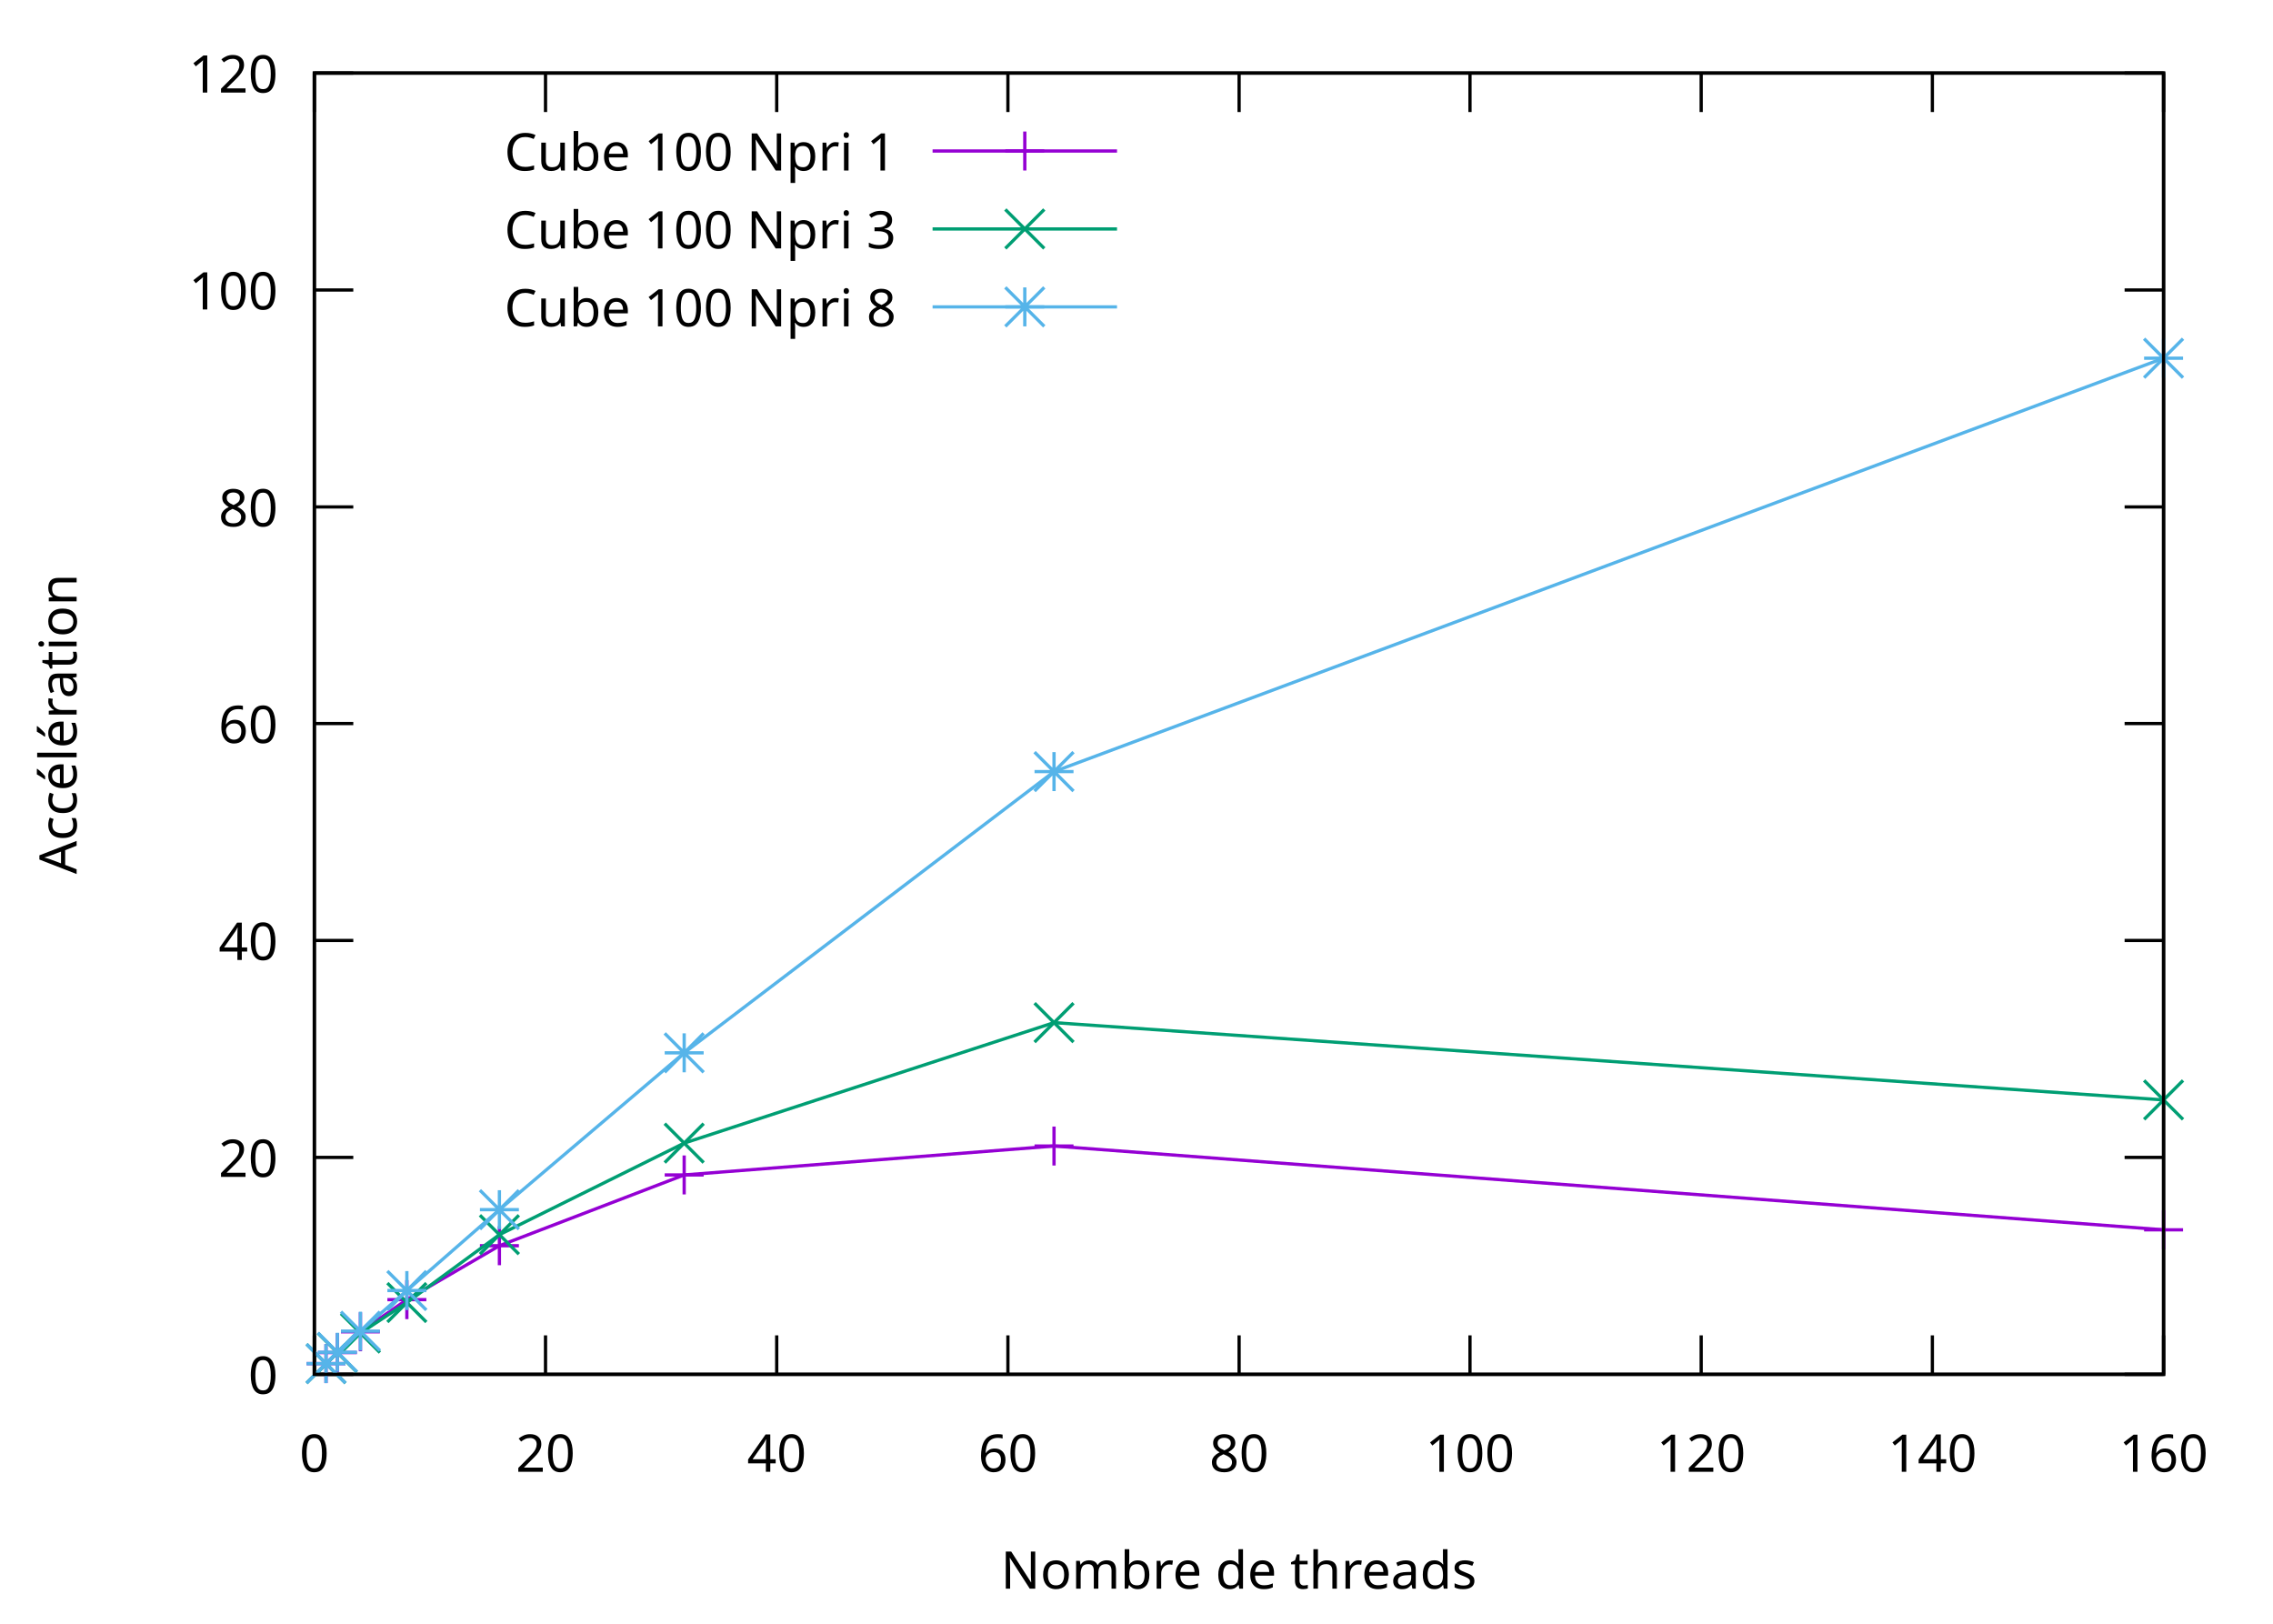
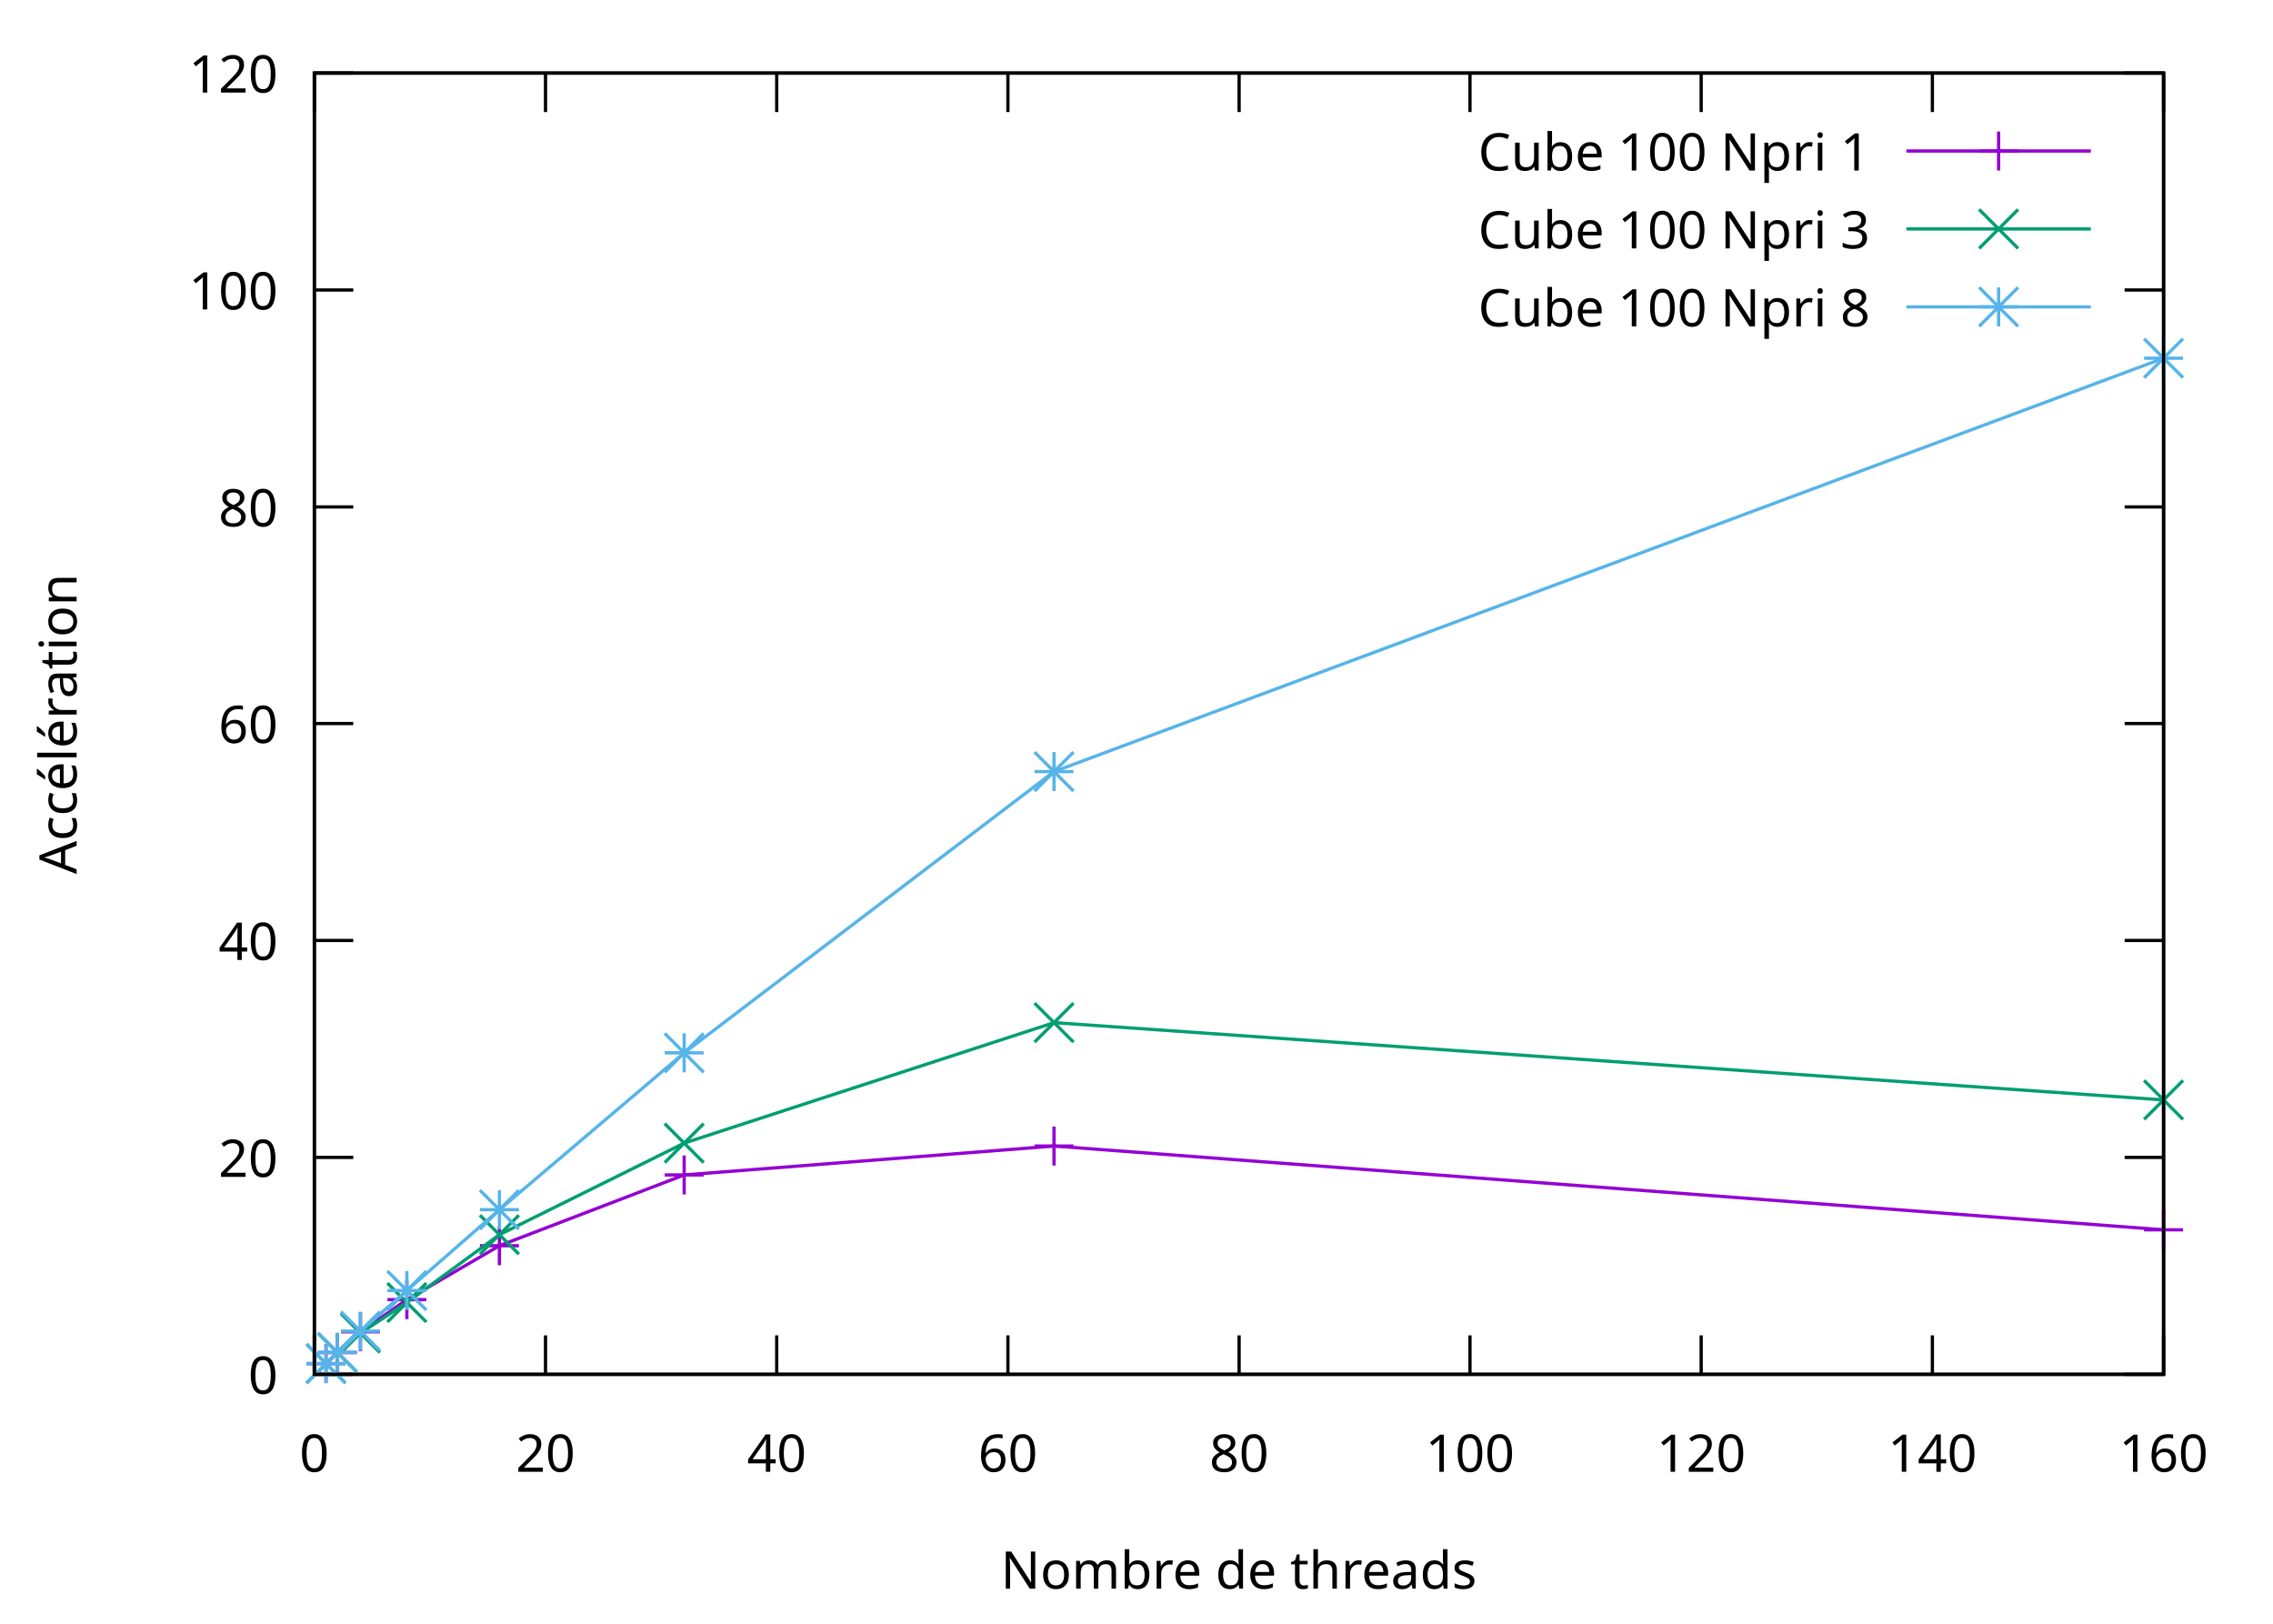
<svg xmlns="http://www.w3.org/2000/svg" xmlns:xlink="http://www.w3.org/1999/xlink" width="700" height="500" viewBox="0 0 700 500">
  <g id="gnuplot_canvas">
    <rect x="0" y="0" width="700" height="500" fill="none" />
    <defs>
      <circle id="gpDot" r="0.5" stroke-width="0.5" />
      <path id="gpPt0" stroke-width="0.167" stroke="currentColor" d="M-1,0 h2 M0,-1 v2" />
      <path id="gpPt1" stroke-width="0.167" stroke="currentColor" d="M-1,-1 L1,1 M1,-1 L-1,1" />
      <path id="gpPt2" stroke-width="0.167" stroke="currentColor" d="M-1,0 L1,0 M0,-1 L0,1 M-1,-1 L1,1 M-1,1 L1,-1" />
      <rect id="gpPt3" stroke-width="0.167" stroke="currentColor" x="-1" y="-1" width="2" height="2" />
      <rect id="gpPt4" stroke-width="0.167" stroke="currentColor" fill="currentColor" x="-1" y="-1" width="2" height="2" />
      <circle id="gpPt5" stroke-width="0.167" stroke="currentColor" cx="0" cy="0" r="1" />
      <use xlink:href="#gpPt5" id="gpPt6" fill="currentColor" stroke="none" />
      <path id="gpPt7" stroke-width="0.167" stroke="currentColor" d="M0,-1.33 L-1.33,0.67 L1.33,0.67 z" />
      <use xlink:href="#gpPt7" id="gpPt8" fill="currentColor" stroke="none" />
      <use xlink:href="#gpPt7" id="gpPt9" stroke="currentColor" transform="rotate(180)" />
      <use xlink:href="#gpPt9" id="gpPt10" fill="currentColor" stroke="none" />
      <use xlink:href="#gpPt3" id="gpPt11" stroke="currentColor" transform="rotate(45)" />
      <use xlink:href="#gpPt11" id="gpPt12" fill="currentColor" stroke="none" />
      <path id="gpPt13" stroke-width="0.167" stroke="currentColor" d="M0,1.330 L1.265,0.411 L0.782,-1.067 L-0.782,-1.076 L-1.265,0.411 z" />
      <use xlink:href="#gpPt13" id="gpPt14" fill="currentColor" stroke="none" />
      <filter id="textbox" filterUnits="objectBoundingBox" x="0" y="0" height="1" width="1">
        <feFlood flood-color="white" flood-opacity="1" result="bgnd" />
        <feComposite in="SourceGraphic" in2="bgnd" operator="atop" />
      </filter>
      <filter id="greybox" filterUnits="objectBoundingBox" x="0" y="0" height="1" width="1">
        <feFlood flood-color="lightgrey" flood-opacity="1" result="grey" />
        <feComposite in="SourceGraphic" in2="grey" operator="atop" />
      </filter>
    </defs>
    <g fill="none" color="white" stroke="currentColor" stroke-width="1.00" stroke-linecap="butt" stroke-linejoin="miter">
</g>
    <g fill="none" color="black" stroke="currentColor" stroke-width="1.00" stroke-linecap="butt" stroke-linejoin="miter">
      <path stroke="black" d="M96.8,423.2 L108.8,423.2 M666.3,423.2 L654.3,423.2  " />
      <g transform="translate(85.6,429.2)" stroke="none" fill="black" font-family="Verdana" font-size="16.00" text-anchor="end">
        <text>
          <tspan font-family="Verdana"> 0</tspan>
        </text>
      </g>
    </g>
    <g fill="none" color="black" stroke="currentColor" stroke-width="1.00" stroke-linecap="butt" stroke-linejoin="miter">
      <path stroke="black" d="M96.8,356.4 L108.8,356.4 M666.3,356.4 L654.3,356.4  " />
      <g transform="translate(85.6,362.4)" stroke="none" fill="black" font-family="Verdana" font-size="16.00" text-anchor="end">
        <text>
          <tspan font-family="Verdana"> 20</tspan>
        </text>
      </g>
    </g>
    <g fill="none" color="black" stroke="currentColor" stroke-width="1.00" stroke-linecap="butt" stroke-linejoin="miter">
      <path stroke="black" d="M96.8,289.6 L108.8,289.6 M666.3,289.6 L654.3,289.6  " />
      <g transform="translate(85.6,295.6)" stroke="none" fill="black" font-family="Verdana" font-size="16.00" text-anchor="end">
        <text>
          <tspan font-family="Verdana"> 40</tspan>
        </text>
      </g>
    </g>
    <g fill="none" color="black" stroke="currentColor" stroke-width="1.00" stroke-linecap="butt" stroke-linejoin="miter">
      <path stroke="black" d="M96.8,222.8 L108.8,222.8 M666.3,222.8 L654.3,222.8  " />
      <g transform="translate(85.6,228.8)" stroke="none" fill="black" font-family="Verdana" font-size="16.00" text-anchor="end">
        <text>
          <tspan font-family="Verdana"> 60</tspan>
        </text>
      </g>
    </g>
    <g fill="none" color="black" stroke="currentColor" stroke-width="1.00" stroke-linecap="butt" stroke-linejoin="miter">
      <path stroke="black" d="M96.8,156.1 L108.8,156.1 M666.3,156.1 L654.3,156.1  " />
      <g transform="translate(85.6,162.1)" stroke="none" fill="black" font-family="Verdana" font-size="16.00" text-anchor="end">
        <text>
          <tspan font-family="Verdana"> 80</tspan>
        </text>
      </g>
    </g>
    <g fill="none" color="black" stroke="currentColor" stroke-width="1.00" stroke-linecap="butt" stroke-linejoin="miter">
      <path stroke="black" d="M96.8,89.3 L108.8,89.3 M666.3,89.3 L654.3,89.3  " />
      <g transform="translate(85.6,95.3)" stroke="none" fill="black" font-family="Verdana" font-size="16.00" text-anchor="end">
        <text>
          <tspan font-family="Verdana"> 100</tspan>
        </text>
      </g>
    </g>
    <g fill="none" color="black" stroke="currentColor" stroke-width="1.00" stroke-linecap="butt" stroke-linejoin="miter">
      <path stroke="black" d="M96.8,22.5 L108.8,22.5 M666.3,22.5 L654.3,22.5  " />
      <g transform="translate(85.6,28.5)" stroke="none" fill="black" font-family="Verdana" font-size="16.00" text-anchor="end">
        <text>
          <tspan font-family="Verdana"> 120</tspan>
        </text>
      </g>
    </g>
    <g fill="none" color="black" stroke="currentColor" stroke-width="1.00" stroke-linecap="butt" stroke-linejoin="miter">
      <path stroke="black" d="M96.8,423.2 L96.8,411.2 M96.8,22.5 L96.8,34.5  " />
      <g transform="translate(96.8,453.2)" stroke="none" fill="black" font-family="Verdana" font-size="16.00" text-anchor="middle">
        <text>
          <tspan font-family="Verdana"> 0</tspan>
        </text>
      </g>
    </g>
    <g fill="none" color="black" stroke="currentColor" stroke-width="1.00" stroke-linecap="butt" stroke-linejoin="miter">
      <path stroke="black" d="M168.0,423.2 L168.0,411.2 M168.0,22.5 L168.0,34.5  " />
      <g transform="translate(168.0,453.2)" stroke="none" fill="black" font-family="Verdana" font-size="16.00" text-anchor="middle">
        <text>
          <tspan font-family="Verdana"> 20</tspan>
        </text>
      </g>
    </g>
    <g fill="none" color="black" stroke="currentColor" stroke-width="1.00" stroke-linecap="butt" stroke-linejoin="miter">
      <path stroke="black" d="M239.2,423.2 L239.2,411.2 M239.2,22.5 L239.2,34.5  " />
      <g transform="translate(239.2,453.2)" stroke="none" fill="black" font-family="Verdana" font-size="16.00" text-anchor="middle">
        <text>
          <tspan font-family="Verdana"> 40</tspan>
        </text>
      </g>
    </g>
    <g fill="none" color="black" stroke="currentColor" stroke-width="1.00" stroke-linecap="butt" stroke-linejoin="miter">
      <path stroke="black" d="M310.4,423.2 L310.4,411.2 M310.4,22.5 L310.4,34.5  " />
      <g transform="translate(310.4,453.2)" stroke="none" fill="black" font-family="Verdana" font-size="16.00" text-anchor="middle">
        <text>
          <tspan font-family="Verdana"> 60</tspan>
        </text>
      </g>
    </g>
    <g fill="none" color="black" stroke="currentColor" stroke-width="1.00" stroke-linecap="butt" stroke-linejoin="miter">
      <path stroke="black" d="M381.6,423.2 L381.6,411.2 M381.6,22.5 L381.6,34.5  " />
      <g transform="translate(381.6,453.2)" stroke="none" fill="black" font-family="Verdana" font-size="16.00" text-anchor="middle">
        <text>
          <tspan font-family="Verdana"> 80</tspan>
        </text>
      </g>
    </g>
    <g fill="none" color="black" stroke="currentColor" stroke-width="1.00" stroke-linecap="butt" stroke-linejoin="miter">
      <path stroke="black" d="M452.7,423.2 L452.7,411.2 M452.7,22.5 L452.7,34.5  " />
      <g transform="translate(452.7,453.2)" stroke="none" fill="black" font-family="Verdana" font-size="16.00" text-anchor="middle">
        <text>
          <tspan font-family="Verdana"> 100</tspan>
        </text>
      </g>
    </g>
    <g fill="none" color="black" stroke="currentColor" stroke-width="1.00" stroke-linecap="butt" stroke-linejoin="miter">
      <path stroke="black" d="M523.9,423.2 L523.9,411.2 M523.9,22.5 L523.9,34.5  " />
      <g transform="translate(523.9,453.2)" stroke="none" fill="black" font-family="Verdana" font-size="16.00" text-anchor="middle">
        <text>
          <tspan font-family="Verdana"> 120</tspan>
        </text>
      </g>
    </g>
    <g fill="none" color="black" stroke="currentColor" stroke-width="1.00" stroke-linecap="butt" stroke-linejoin="miter">
      <path stroke="black" d="M595.1,423.2 L595.1,411.2 M595.1,22.5 L595.1,34.5  " />
      <g transform="translate(595.1,453.2)" stroke="none" fill="black" font-family="Verdana" font-size="16.00" text-anchor="middle">
        <text>
          <tspan font-family="Verdana"> 140</tspan>
        </text>
      </g>
    </g>
    <g fill="none" color="black" stroke="currentColor" stroke-width="1.00" stroke-linecap="butt" stroke-linejoin="miter">
      <path stroke="black" d="M666.3,423.2 L666.3,411.2 M666.3,22.5 L666.3,34.5  " />
      <g transform="translate(666.3,453.2)" stroke="none" fill="black" font-family="Verdana" font-size="16.00" text-anchor="middle">
        <text>
          <tspan font-family="Verdana"> 160</tspan>
        </text>
      </g>
    </g>
    <g fill="none" color="black" stroke="currentColor" stroke-width="1.00" stroke-linecap="butt" stroke-linejoin="miter">
</g>
    <g fill="none" color="black" stroke="currentColor" stroke-width="1.00" stroke-linecap="butt" stroke-linejoin="miter">
      <path stroke="black" d="M96.8,22.5 L96.8,423.2 L666.3,423.2 L666.3,22.5 L96.8,22.5 Z  " />
    </g>
    <g fill="none" color="black" stroke="currentColor" stroke-width="1.00" stroke-linecap="butt" stroke-linejoin="miter">
      <g transform="translate(23.6,222.9) rotate(270)" stroke="none" fill="black" font-family="Verdana" font-size="16.00" text-anchor="middle">
        <text>
          <tspan font-family="Verdana">Accélération</tspan>
        </text>
      </g>
    </g>
    <g fill="none" color="black" stroke="currentColor" stroke-width="1.00" stroke-linecap="butt" stroke-linejoin="miter">
      <g transform="translate(381.5,489.2)" stroke="none" fill="black" font-family="Verdana" font-size="16.00" text-anchor="middle">
        <text>
          <tspan font-family="Verdana">Nombre de threads</tspan>
        </text>
      </g>
    </g>
    <g fill="none" color="black" stroke="currentColor" stroke-width="1.00" stroke-linecap="butt" stroke-linejoin="miter">
</g>
    <g id="gnuplot_plot_1">
      <g fill="none" color="black" stroke="currentColor" stroke-width="1.00" stroke-linecap="butt" stroke-linejoin="miter">
-         <g transform="translate(276.0,52.5)" stroke="none" fill="black" font-family="Verdana" font-size="16.00" text-anchor="end">
+         <g transform="translate(575.9,52.5)" stroke="none" fill="black" font-family="Verdana" font-size="16.00" text-anchor="end">
          <text>
            <tspan font-family="Verdana">Cube 100 Npri 1</tspan>
          </text>
        </g>
      </g>
      <g fill="none" color="black" stroke="currentColor" stroke-width="1.00" stroke-linecap="butt" stroke-linejoin="miter">
-         <path stroke="rgb(148,   0, 211)" d="M287.2,46.5 L344.0,46.5 M100.4,419.9 L103.9,416.5 L111.0,410.1 L125.3,400.2 L153.8,383.6 L210.7,361.8   L324.6,352.9 L666.3,378.7  " />
+         <path stroke="rgb(148,   0, 211)" d="M587.1,46.5 L643.9,46.5 M100.4,419.9 L103.9,416.5 L111.0,410.1 L125.3,400.2 L153.8,383.6 L210.7,361.8   L324.6,352.9 L666.3,378.7  " />
        <use xlink:href="#gpPt0" transform="translate(100.4,419.9) scale(6.00)" color="rgb(148,   0, 211)" />
        <use xlink:href="#gpPt0" transform="translate(103.9,416.5) scale(6.00)" color="rgb(148,   0, 211)" />
        <use xlink:href="#gpPt0" transform="translate(111.0,410.1) scale(6.00)" color="rgb(148,   0, 211)" />
        <use xlink:href="#gpPt0" transform="translate(125.3,400.2) scale(6.00)" color="rgb(148,   0, 211)" />
        <use xlink:href="#gpPt0" transform="translate(153.8,383.6) scale(6.00)" color="rgb(148,   0, 211)" />
        <use xlink:href="#gpPt0" transform="translate(210.7,361.8) scale(6.00)" color="rgb(148,   0, 211)" />
        <use xlink:href="#gpPt0" transform="translate(324.6,352.9) scale(6.00)" color="rgb(148,   0, 211)" />
        <use xlink:href="#gpPt0" transform="translate(666.3,378.7) scale(6.00)" color="rgb(148,   0, 211)" />
-         <use xlink:href="#gpPt0" transform="translate(315.6,46.5) scale(6.00)" color="rgb(148,   0, 211)" />
+         <use xlink:href="#gpPt0" transform="translate(615.5,46.5) scale(6.00)" color="rgb(148,   0, 211)" />
      </g>
    </g>
    <g id="gnuplot_plot_2">
      <g fill="none" color="black" stroke="currentColor" stroke-width="1.00" stroke-linecap="butt" stroke-linejoin="miter">
-         <g transform="translate(276.0,76.5)" stroke="none" fill="black" font-family="Verdana" font-size="16.00" text-anchor="end">
+         <g transform="translate(575.9,76.5)" stroke="none" fill="black" font-family="Verdana" font-size="16.00" text-anchor="end">
          <text>
            <tspan font-family="Verdana">Cube 100 Npri 3</tspan>
          </text>
        </g>
      </g>
      <g fill="none" color="black" stroke="currentColor" stroke-width="1.00" stroke-linecap="butt" stroke-linejoin="miter">
-         <path stroke="rgb(  0, 158, 115)" d="M287.2,70.5 L344.0,70.5 M100.4,419.9 L103.9,416.5 L111.0,410.5 L125.3,401.1 L153.8,380.2 L210.7,352.0   L324.6,314.9 L666.3,338.7  " />
+         <path stroke="rgb(  0, 158, 115)" d="M587.1,70.5 L643.9,70.5 M100.4,419.9 L103.9,416.5 L111.0,410.5 L125.3,401.1 L153.8,380.2 L210.7,352.0   L324.6,314.9 L666.3,338.7  " />
        <use xlink:href="#gpPt1" transform="translate(100.4,419.9) scale(6.00)" color="rgb(  0, 158, 115)" />
        <use xlink:href="#gpPt1" transform="translate(103.9,416.5) scale(6.00)" color="rgb(  0, 158, 115)" />
        <use xlink:href="#gpPt1" transform="translate(111.0,410.5) scale(6.00)" color="rgb(  0, 158, 115)" />
        <use xlink:href="#gpPt1" transform="translate(125.3,401.1) scale(6.00)" color="rgb(  0, 158, 115)" />
        <use xlink:href="#gpPt1" transform="translate(153.8,380.2) scale(6.00)" color="rgb(  0, 158, 115)" />
        <use xlink:href="#gpPt1" transform="translate(210.7,352.0) scale(6.00)" color="rgb(  0, 158, 115)" />
        <use xlink:href="#gpPt1" transform="translate(324.6,314.9) scale(6.00)" color="rgb(  0, 158, 115)" />
        <use xlink:href="#gpPt1" transform="translate(666.3,338.7) scale(6.00)" color="rgb(  0, 158, 115)" />
-         <use xlink:href="#gpPt1" transform="translate(315.6,70.5) scale(6.00)" color="rgb(  0, 158, 115)" />
+         <use xlink:href="#gpPt1" transform="translate(615.5,70.5) scale(6.00)" color="rgb(  0, 158, 115)" />
      </g>
    </g>
    <g id="gnuplot_plot_3">
      <g fill="none" color="black" stroke="currentColor" stroke-width="1.00" stroke-linecap="butt" stroke-linejoin="miter">
-         <g transform="translate(276.0,100.5)" stroke="none" fill="black" font-family="Verdana" font-size="16.00" text-anchor="end">
+         <g transform="translate(575.9,100.5)" stroke="none" fill="black" font-family="Verdana" font-size="16.00" text-anchor="end">
          <text>
            <tspan font-family="Verdana">Cube 100 Npri 8</tspan>
          </text>
        </g>
      </g>
      <g fill="none" color="black" stroke="currentColor" stroke-width="1.00" stroke-linecap="butt" stroke-linejoin="miter">
-         <path stroke="rgb( 86, 180, 233)" d="M287.2,94.5 L344.0,94.5 M100.4,419.9 L103.9,416.4 L111.0,409.9 L125.3,397.4 L153.8,372.5 L210.7,324.2   L324.6,237.6 L666.3,110.3  " />
+         <path stroke="rgb( 86, 180, 233)" d="M587.1,94.5 L643.9,94.5 M100.4,419.9 L103.9,416.4 L111.0,409.9 L125.3,397.4 L153.8,372.5 L210.7,324.2   L324.6,237.6 L666.3,110.3  " />
        <use xlink:href="#gpPt2" transform="translate(100.4,419.9) scale(6.00)" color="rgb( 86, 180, 233)" />
        <use xlink:href="#gpPt2" transform="translate(103.9,416.4) scale(6.00)" color="rgb( 86, 180, 233)" />
        <use xlink:href="#gpPt2" transform="translate(111.0,409.9) scale(6.00)" color="rgb( 86, 180, 233)" />
        <use xlink:href="#gpPt2" transform="translate(125.3,397.4) scale(6.00)" color="rgb( 86, 180, 233)" />
        <use xlink:href="#gpPt2" transform="translate(153.8,372.5) scale(6.00)" color="rgb( 86, 180, 233)" />
        <use xlink:href="#gpPt2" transform="translate(210.7,324.2) scale(6.00)" color="rgb( 86, 180, 233)" />
        <use xlink:href="#gpPt2" transform="translate(324.6,237.6) scale(6.00)" color="rgb( 86, 180, 233)" />
        <use xlink:href="#gpPt2" transform="translate(666.3,110.3) scale(6.00)" color="rgb( 86, 180, 233)" />
-         <use xlink:href="#gpPt2" transform="translate(315.6,94.5) scale(6.00)" color="rgb( 86, 180, 233)" />
+         <use xlink:href="#gpPt2" transform="translate(615.5,94.5) scale(6.00)" color="rgb( 86, 180, 233)" />
      </g>
    </g>
    <g fill="none" color="white" stroke="rgb( 86, 180, 233)" stroke-width="2.00" stroke-linecap="butt" stroke-linejoin="miter">
</g>
    <g fill="none" color="black" stroke="currentColor" stroke-width="2.00" stroke-linecap="butt" stroke-linejoin="miter">
</g>
    <g fill="none" color="black" stroke="black" stroke-width="1.00" stroke-linecap="butt" stroke-linejoin="miter">
</g>
    <g fill="none" color="black" stroke="currentColor" stroke-width="1.00" stroke-linecap="butt" stroke-linejoin="miter">
      <path stroke="black" d="M96.8,22.5 L96.8,423.2 L666.3,423.2 L666.3,22.5 L96.8,22.5 Z  " />
    </g>
    <g fill="none" color="black" stroke="currentColor" stroke-width="1.00" stroke-linecap="butt" stroke-linejoin="miter">
</g>
  </g>
</svg>
